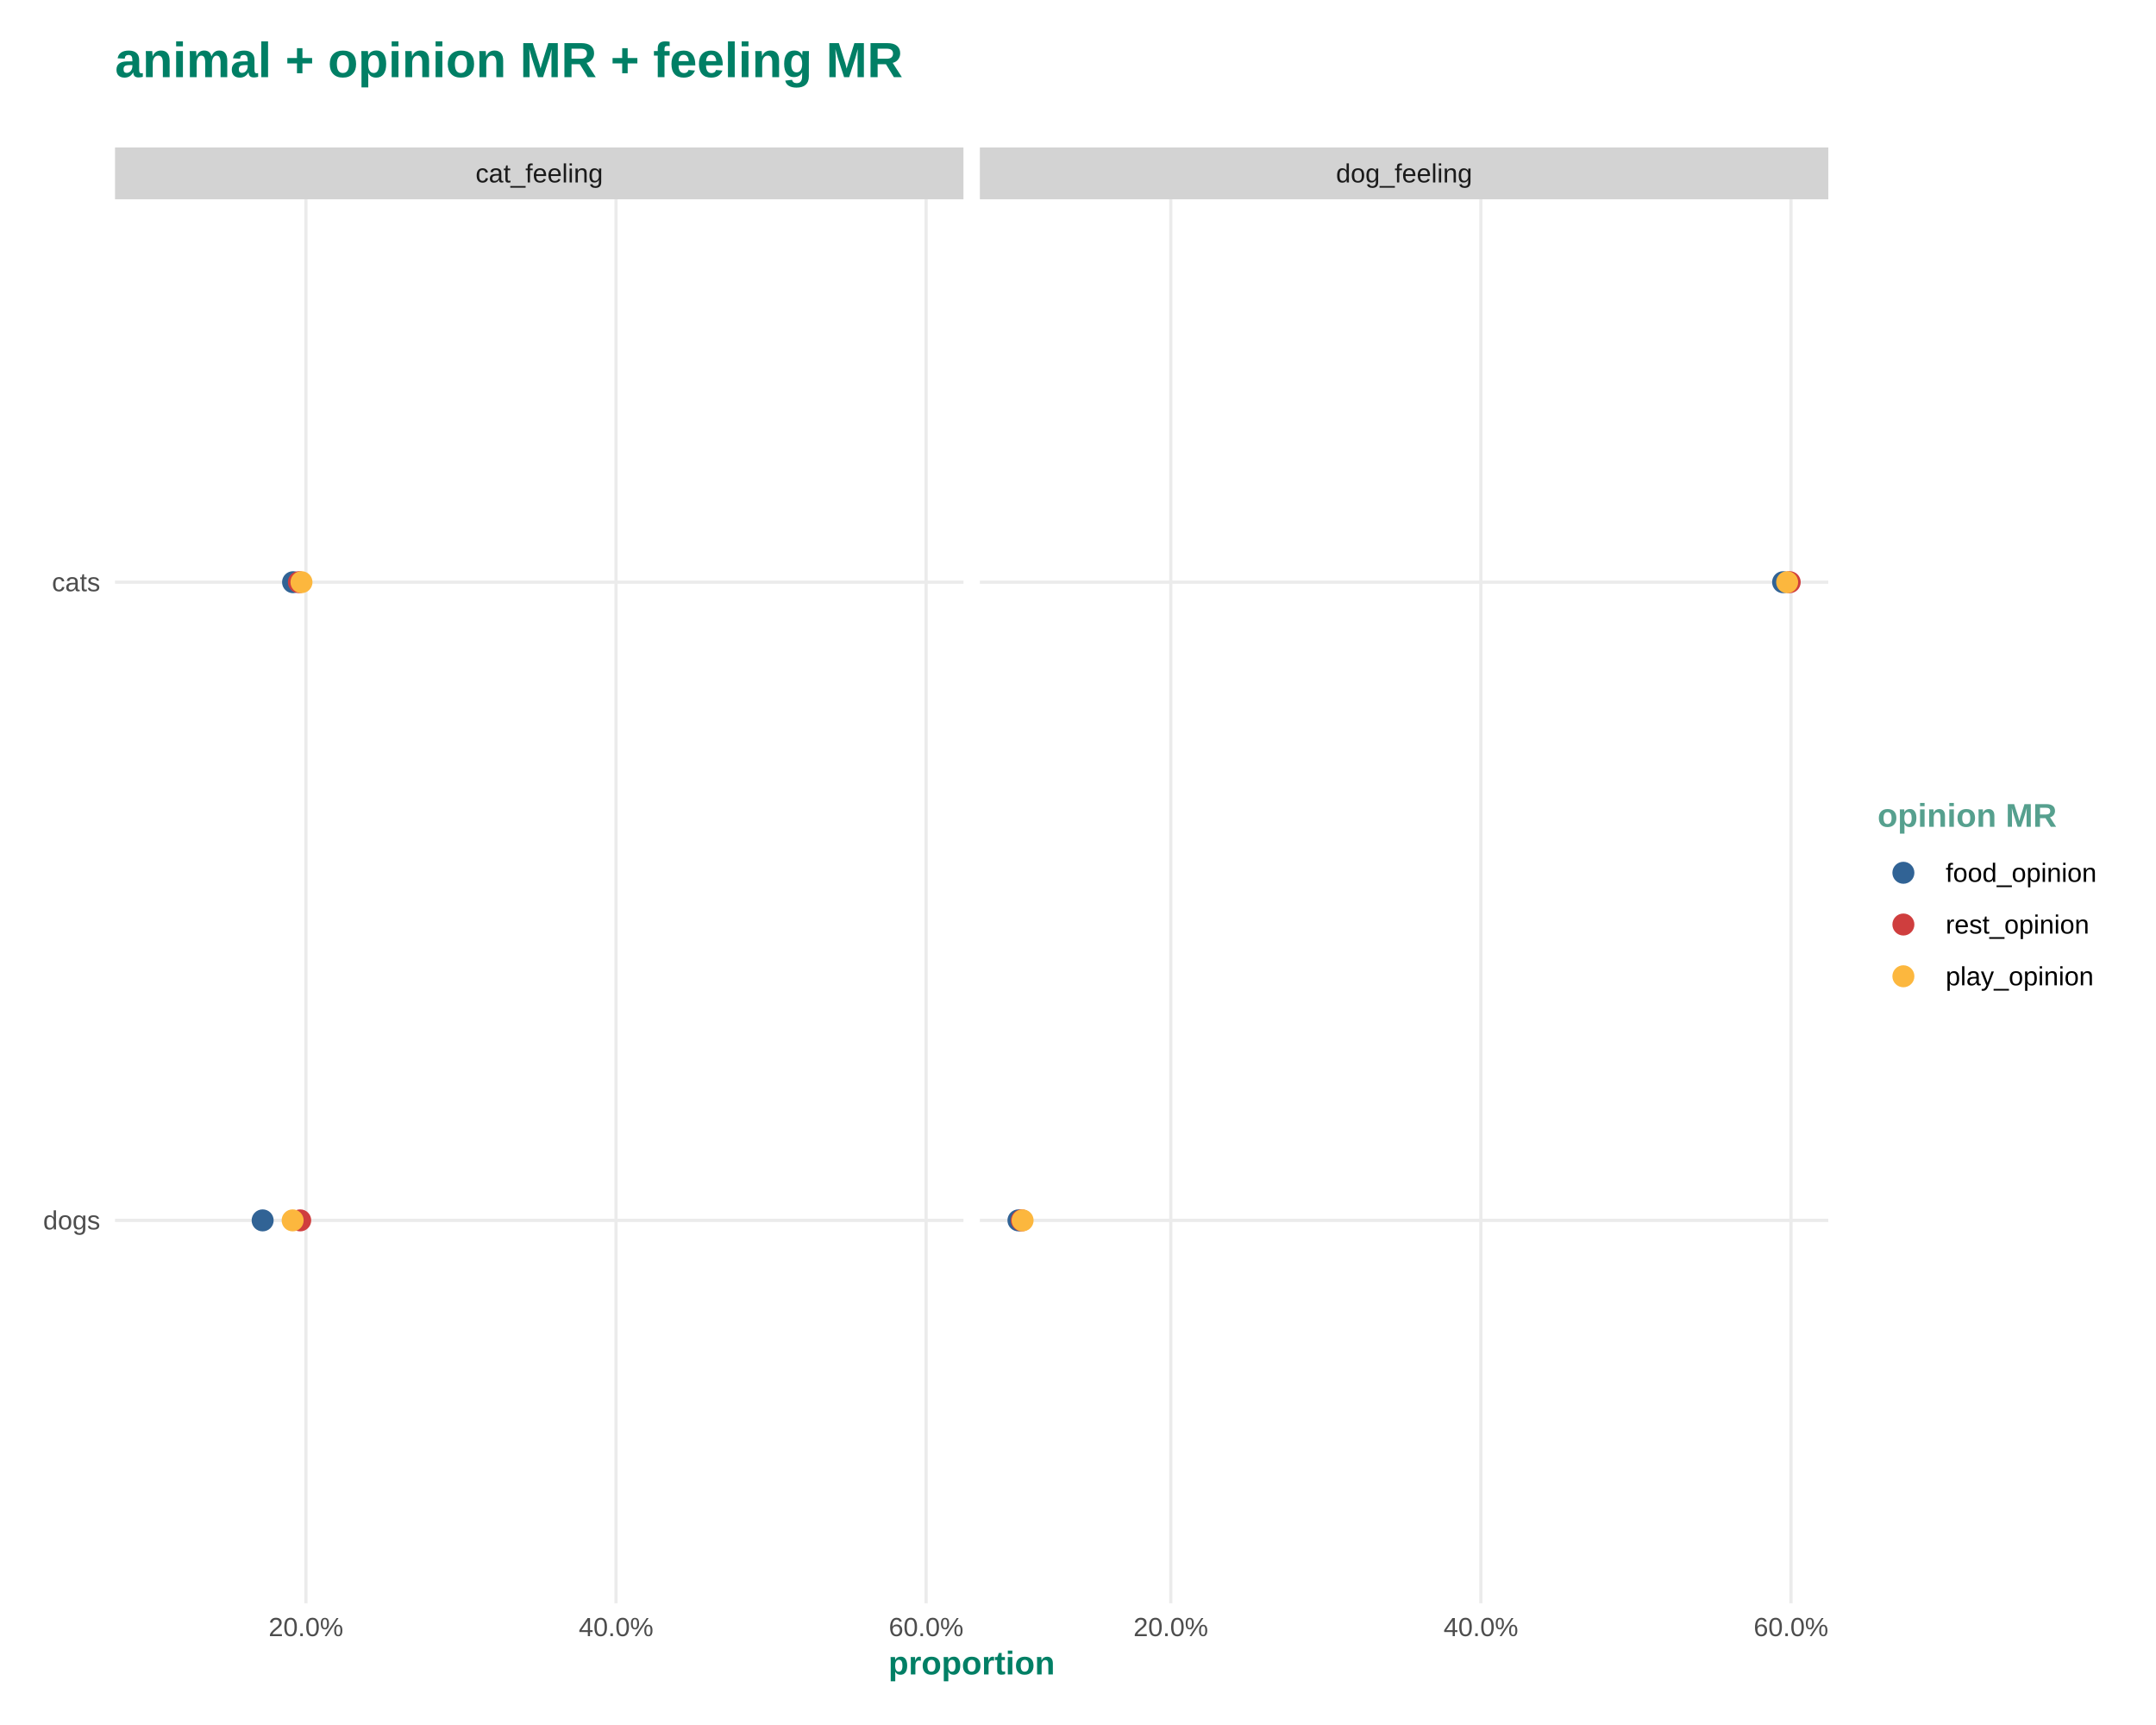
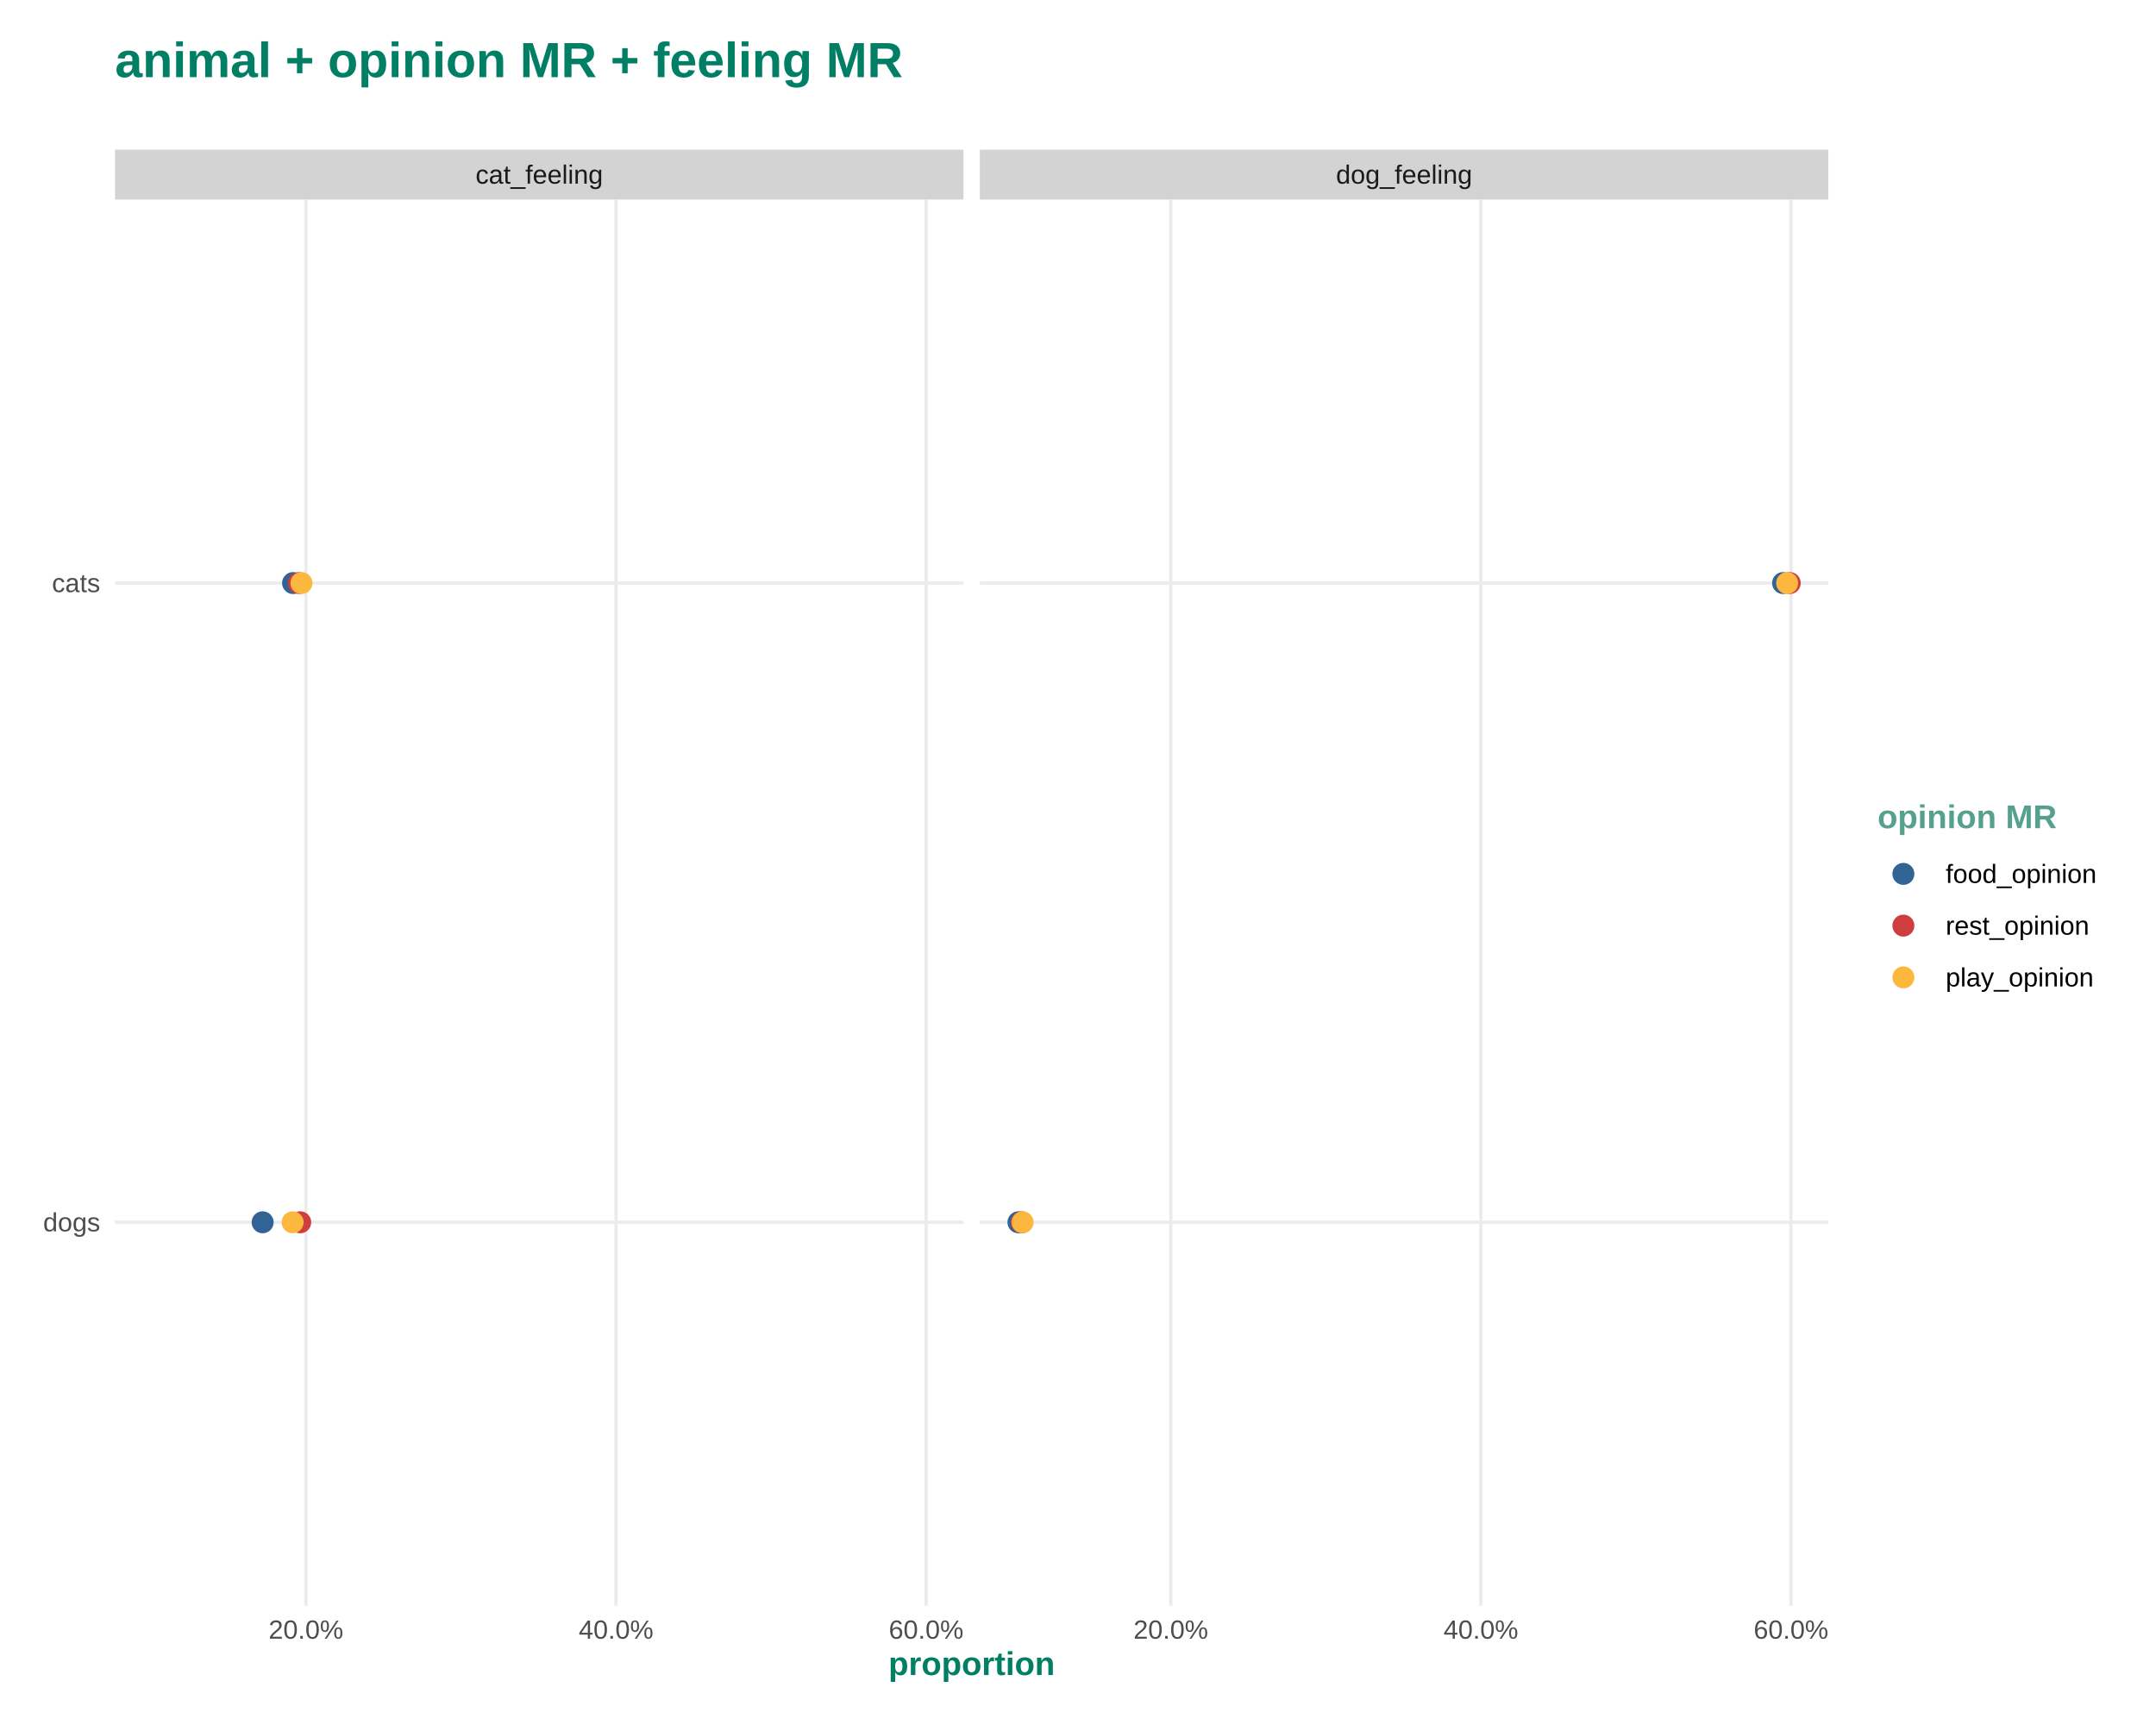
<svg xmlns="http://www.w3.org/2000/svg" viewBox="0 0 720.00 576.00">
  <defs>
    <style type="text/css">
    line, polyline, polygon, path, rect, circle {
      fill: none;
      stroke: #000000;
      stroke-linecap: round;
      stroke-linejoin: round;
      stroke-miterlimit: 10.00;
    }
  </style>
  </defs>
  <rect width="100%" height="100%" style="stroke: none; fill: #FFFFFF;" />
  <defs>
-     <clipPath id="cpMzguNDF8MzIxLjc1fDUzNS4zNXw2Ni41NQ==">
-       <rect x="38.41" y="66.55" width="283.34" height="468.80" />
+     <clipPath id="cpMzguNDF8MzIxLjc1fDUzNi4yMXw2Ni42Mw==">
+       <rect x="38.41" y="66.63" width="283.34" height="469.58" />
    </clipPath>
  </defs>
-   <polyline points="38.41,407.50 321.75,407.50 " style="stroke-width: 1.07; stroke: #EBEBEB; stroke-linecap: butt;" clip-path="url(#cpMzguNDF8MzIxLjc1fDUzNS4zNXw2Ni41NQ==)" />
-   <polyline points="38.41,194.40 321.75,194.40 " style="stroke-width: 1.07; stroke: #EBEBEB; stroke-linecap: butt;" clip-path="url(#cpMzguNDF8MzIxLjc1fDUzNS4zNXw2Ni41NQ==)" />
-   <polyline points="102.17,535.35 102.17,66.55 " style="stroke-width: 1.07; stroke: #EBEBEB; stroke-linecap: butt;" clip-path="url(#cpMzguNDF8MzIxLjc1fDUzNS4zNXw2Ni41NQ==)" />
-   <polyline points="205.72,535.35 205.72,66.55 " style="stroke-width: 1.07; stroke: #EBEBEB; stroke-linecap: butt;" clip-path="url(#cpMzguNDF8MzIxLjc1fDUzNS4zNXw2Ni41NQ==)" />
-   <polyline points="309.28,535.35 309.28,66.55 " style="stroke-width: 1.07; stroke: #EBEBEB; stroke-linecap: butt;" clip-path="url(#cpMzguNDF8MzIxLjc1fDUzNS4zNXw2Ni41NQ==)" />
-   <circle cx="97.87" cy="194.40" r="2.49pt" style="stroke-width: 0.71; stroke: #316395; fill: #316395;" clip-path="url(#cpMzguNDF8MzIxLjc1fDUzNS4zNXw2Ni41NQ==)" />
-   <circle cx="87.71" cy="407.50" r="2.49pt" style="stroke-width: 0.71; stroke: #316395; fill: #316395;" clip-path="url(#cpMzguNDF8MzIxLjc1fDUzNS4zNXw2Ni41NQ==)" />
-   <circle cx="99.81" cy="194.40" r="2.49pt" style="stroke-width: 0.71; stroke: #CF3E3E; fill: #CF3E3E;" clip-path="url(#cpMzguNDF8MzIxLjc1fDUzNS4zNXw2Ni41NQ==)" />
-   <circle cx="100.26" cy="407.50" r="2.49pt" style="stroke-width: 0.71; stroke: #CF3E3E; fill: #CF3E3E;" clip-path="url(#cpMzguNDF8MzIxLjc1fDUzNS4zNXw2Ni41NQ==)" />
-   <circle cx="100.68" cy="194.40" r="2.49pt" style="stroke-width: 0.71; stroke: #FCB73E; fill: #FCB73E;" clip-path="url(#cpMzguNDF8MzIxLjc1fDUzNS4zNXw2Ni41NQ==)" />
-   <circle cx="97.73" cy="407.50" r="2.49pt" style="stroke-width: 0.71; stroke: #FCB73E; fill: #FCB73E;" clip-path="url(#cpMzguNDF8MzIxLjc1fDUzNS4zNXw2Ni41NQ==)" />
+   <polyline points="38.41,408.14 321.75,408.14 " style="stroke-width: 1.07; stroke: #EBEBEB; stroke-linecap: butt;" clip-path="url(#cpMzguNDF8MzIxLjc1fDUzNi4yMXw2Ni42Mw==)" />
+   <polyline points="38.41,194.69 321.75,194.69 " style="stroke-width: 1.07; stroke: #EBEBEB; stroke-linecap: butt;" clip-path="url(#cpMzguNDF8MzIxLjc1fDUzNi4yMXw2Ni42Mw==)" />
+   <polyline points="102.17,536.21 102.17,66.63 " style="stroke-width: 1.07; stroke: #EBEBEB; stroke-linecap: butt;" clip-path="url(#cpMzguNDF8MzIxLjc1fDUzNi4yMXw2Ni42Mw==)" />
+   <polyline points="205.72,536.21 205.72,66.63 " style="stroke-width: 1.07; stroke: #EBEBEB; stroke-linecap: butt;" clip-path="url(#cpMzguNDF8MzIxLjc1fDUzNi4yMXw2Ni42Mw==)" />
+   <polyline points="309.28,536.21 309.28,66.63 " style="stroke-width: 1.07; stroke: #EBEBEB; stroke-linecap: butt;" clip-path="url(#cpMzguNDF8MzIxLjc1fDUzNi4yMXw2Ni42Mw==)" />
+   <circle cx="97.87" cy="194.69" r="2.49pt" style="stroke-width: 0.71; stroke: #316395; fill: #316395;" clip-path="url(#cpMzguNDF8MzIxLjc1fDUzNi4yMXw2Ni42Mw==)" />
+   <circle cx="87.71" cy="408.14" r="2.49pt" style="stroke-width: 0.71; stroke: #316395; fill: #316395;" clip-path="url(#cpMzguNDF8MzIxLjc1fDUzNi4yMXw2Ni42Mw==)" />
+   <circle cx="99.81" cy="194.69" r="2.49pt" style="stroke-width: 0.71; stroke: #CF3E3E; fill: #CF3E3E;" clip-path="url(#cpMzguNDF8MzIxLjc1fDUzNi4yMXw2Ni42Mw==)" />
+   <circle cx="100.26" cy="408.14" r="2.49pt" style="stroke-width: 0.71; stroke: #CF3E3E; fill: #CF3E3E;" clip-path="url(#cpMzguNDF8MzIxLjc1fDUzNi4yMXw2Ni42Mw==)" />
+   <circle cx="100.68" cy="194.69" r="2.49pt" style="stroke-width: 0.71; stroke: #FCB73E; fill: #FCB73E;" clip-path="url(#cpMzguNDF8MzIxLjc1fDUzNi4yMXw2Ni42Mw==)" />
+   <circle cx="97.73" cy="408.14" r="2.49pt" style="stroke-width: 0.71; stroke: #FCB73E; fill: #FCB73E;" clip-path="url(#cpMzguNDF8MzIxLjc1fDUzNi4yMXw2Ni42Mw==)" />
  <defs>
    <clipPath id="cpMC4wMHw3MjAuMDB8NTc2LjAwfDAuMDA=">
      <rect x="0.00" y="0.00" width="720.00" height="576.00" />
    </clipPath>
  </defs>
  <defs>
-     <clipPath id="cpMzI3LjIzfDYxMC41Nnw1MzUuMzV8NjYuNTU=">
-       <rect x="327.23" y="66.55" width="283.34" height="468.80" />
+     <clipPath id="cpMzI3LjIzfDYxMC41Nnw1MzYuMjF8NjYuNjM=">
+       <rect x="327.23" y="66.63" width="283.34" height="469.58" />
    </clipPath>
  </defs>
-   <polyline points="327.23,407.50 610.56,407.50 " style="stroke-width: 1.07; stroke: #EBEBEB; stroke-linecap: butt;" clip-path="url(#cpMzI3LjIzfDYxMC41Nnw1MzUuMzV8NjYuNTU=)" />
-   <polyline points="327.23,194.40 610.56,194.40 " style="stroke-width: 1.07; stroke: #EBEBEB; stroke-linecap: butt;" clip-path="url(#cpMzI3LjIzfDYxMC41Nnw1MzUuMzV8NjYuNTU=)" />
-   <polyline points="390.99,535.35 390.99,66.55 " style="stroke-width: 1.07; stroke: #EBEBEB; stroke-linecap: butt;" clip-path="url(#cpMzI3LjIzfDYxMC41Nnw1MzUuMzV8NjYuNTU=)" />
-   <polyline points="494.54,535.35 494.54,66.55 " style="stroke-width: 1.07; stroke: #EBEBEB; stroke-linecap: butt;" clip-path="url(#cpMzI3LjIzfDYxMC41Nnw1MzUuMzV8NjYuNTU=)" />
-   <polyline points="598.10,535.35 598.10,66.55 " style="stroke-width: 1.07; stroke: #EBEBEB; stroke-linecap: butt;" clip-path="url(#cpMzI3LjIzfDYxMC41Nnw1MzUuMzV8NjYuNTU=)" />
-   <circle cx="595.47" cy="194.40" r="2.49pt" style="stroke-width: 0.71; stroke: #316395; fill: #316395;" clip-path="url(#cpMzI3LjIzfDYxMC41Nnw1MzUuMzV8NjYuNTU=)" />
-   <circle cx="340.11" cy="407.50" r="2.49pt" style="stroke-width: 0.71; stroke: #316395; fill: #316395;" clip-path="url(#cpMzI3LjIzfDYxMC41Nnw1MzUuMzV8NjYuNTU=)" />
-   <circle cx="597.68" cy="194.40" r="2.49pt" style="stroke-width: 0.71; stroke: #CF3E3E; fill: #CF3E3E;" clip-path="url(#cpMzI3LjIzfDYxMC41Nnw1MzUuMzV8NjYuNTU=)" />
-   <circle cx="341.18" cy="407.50" r="2.49pt" style="stroke-width: 0.71; stroke: #CF3E3E; fill: #CF3E3E;" clip-path="url(#cpMzI3LjIzfDYxMC41Nnw1MzUuMzV8NjYuNTU=)" />
-   <circle cx="596.82" cy="194.40" r="2.49pt" style="stroke-width: 0.71; stroke: #FCB73E; fill: #FCB73E;" clip-path="url(#cpMzI3LjIzfDYxMC41Nnw1MzUuMzV8NjYuNTU=)" />
-   <circle cx="341.50" cy="407.50" r="2.49pt" style="stroke-width: 0.71; stroke: #FCB73E; fill: #FCB73E;" clip-path="url(#cpMzI3LjIzfDYxMC41Nnw1MzUuMzV8NjYuNTU=)" />
+   <polyline points="327.23,408.14 610.56,408.14 " style="stroke-width: 1.07; stroke: #EBEBEB; stroke-linecap: butt;" clip-path="url(#cpMzI3LjIzfDYxMC41Nnw1MzYuMjF8NjYuNjM=)" />
+   <polyline points="327.23,194.69 610.56,194.69 " style="stroke-width: 1.07; stroke: #EBEBEB; stroke-linecap: butt;" clip-path="url(#cpMzI3LjIzfDYxMC41Nnw1MzYuMjF8NjYuNjM=)" />
+   <polyline points="390.99,536.21 390.99,66.63 " style="stroke-width: 1.07; stroke: #EBEBEB; stroke-linecap: butt;" clip-path="url(#cpMzI3LjIzfDYxMC41Nnw1MzYuMjF8NjYuNjM=)" />
+   <polyline points="494.54,536.21 494.54,66.63 " style="stroke-width: 1.07; stroke: #EBEBEB; stroke-linecap: butt;" clip-path="url(#cpMzI3LjIzfDYxMC41Nnw1MzYuMjF8NjYuNjM=)" />
+   <polyline points="598.10,536.21 598.10,66.63 " style="stroke-width: 1.07; stroke: #EBEBEB; stroke-linecap: butt;" clip-path="url(#cpMzI3LjIzfDYxMC41Nnw1MzYuMjF8NjYuNjM=)" />
+   <circle cx="595.47" cy="194.69" r="2.49pt" style="stroke-width: 0.71; stroke: #316395; fill: #316395;" clip-path="url(#cpMzI3LjIzfDYxMC41Nnw1MzYuMjF8NjYuNjM=)" />
+   <circle cx="340.11" cy="408.14" r="2.49pt" style="stroke-width: 0.71; stroke: #316395; fill: #316395;" clip-path="url(#cpMzI3LjIzfDYxMC41Nnw1MzYuMjF8NjYuNjM=)" />
+   <circle cx="597.68" cy="194.69" r="2.49pt" style="stroke-width: 0.71; stroke: #CF3E3E; fill: #CF3E3E;" clip-path="url(#cpMzI3LjIzfDYxMC41Nnw1MzYuMjF8NjYuNjM=)" />
+   <circle cx="341.18" cy="408.14" r="2.49pt" style="stroke-width: 0.71; stroke: #CF3E3E; fill: #CF3E3E;" clip-path="url(#cpMzI3LjIzfDYxMC41Nnw1MzYuMjF8NjYuNjM=)" />
+   <circle cx="596.82" cy="194.69" r="2.49pt" style="stroke-width: 0.71; stroke: #FCB73E; fill: #FCB73E;" clip-path="url(#cpMzI3LjIzfDYxMC41Nnw1MzYuMjF8NjYuNjM=)" />
+   <circle cx="341.50" cy="408.14" r="2.49pt" style="stroke-width: 0.71; stroke: #FCB73E; fill: #FCB73E;" clip-path="url(#cpMzI3LjIzfDYxMC41Nnw1MzYuMjF8NjYuNjM=)" />
  <defs>
    <clipPath id="cpMC4wMHw3MjAuMDB8NTc2LjAwfDAuMDA=">
      <rect x="0.00" y="0.00" width="720.00" height="576.00" />
    </clipPath>
  </defs>
  <defs>
-     <clipPath id="cpMzguNDF8MzIxLjc1fDY2LjU1fDQ5LjI1">
-       <rect x="38.41" y="49.25" width="283.34" height="17.30" />
+     <clipPath id="cpMzguNDF8MzIxLjc1fDY2LjYzfDQ5Ljk4">
+       <rect x="38.41" y="49.98" width="283.34" height="16.64" />
    </clipPath>
  </defs>
-   <rect x="38.41" y="49.25" width="283.34" height="17.30" style="stroke-width: 1.07; stroke: none; fill: #D3D3D3;" clip-path="url(#cpMzguNDF8MzIxLjc1fDY2LjU1fDQ5LjI1)" />
-   <g clip-path="url(#cpMzguNDF8MzIxLjc1fDY2LjU1fDQ5LjI1)">
-     <text x="158.81" y="60.92" style="font-size: 8.80px; fill: #1A1A1A; font-family: Liberation Sans;" textLength="42.53px" lengthAdjust="spacingAndGlyphs">cat_feeling</text>
+   <rect x="38.41" y="49.98" width="283.34" height="16.64" style="stroke-width: 1.07; stroke: none; fill: #D3D3D3;" clip-path="url(#cpMzguNDF8MzIxLjc1fDY2LjYzfDQ5Ljk4)" />
+   <g clip-path="url(#cpMzguNDF8MzIxLjc1fDY2LjYzfDQ5Ljk4)">
+     <text x="158.81" y="61.33" style="font-size: 8.80px; fill: #1A1A1A; font-family: Liberation Sans;" textLength="42.53px" lengthAdjust="spacingAndGlyphs">cat_feeling</text>
  </g>
  <defs>
    <clipPath id="cpMC4wMHw3MjAuMDB8NTc2LjAwfDAuMDA=">
      <rect x="0.00" y="0.00" width="720.00" height="576.00" />
    </clipPath>
  </defs>
  <defs>
-     <clipPath id="cpMzI3LjIzfDYxMC41Nnw2Ni41NXw0OS4yNQ==">
-       <rect x="327.23" y="49.25" width="283.34" height="17.30" />
+     <clipPath id="cpMzI3LjIzfDYxMC41Nnw2Ni42M3w0OS45OA==">
+       <rect x="327.23" y="49.98" width="283.34" height="16.64" />
    </clipPath>
  </defs>
-   <rect x="327.23" y="49.25" width="283.34" height="17.30" style="stroke-width: 1.07; stroke: none; fill: #D3D3D3;" clip-path="url(#cpMzI3LjIzfDYxMC41Nnw2Ni41NXw0OS4yNQ==)" />
-   <g clip-path="url(#cpMzI3LjIzfDYxMC41Nnw2Ni41NXw0OS4yNQ==)">
-     <text x="446.16" y="60.92" style="font-size: 8.80px; fill: #1A1A1A; font-family: Liberation Sans;" textLength="45.47px" lengthAdjust="spacingAndGlyphs">dog_feeling</text>
+   <rect x="327.23" y="49.98" width="283.34" height="16.64" style="stroke-width: 1.07; stroke: none; fill: #D3D3D3;" clip-path="url(#cpMzI3LjIzfDYxMC41Nnw2Ni42M3w0OS45OA==)" />
+   <g clip-path="url(#cpMzI3LjIzfDYxMC41Nnw2Ni42M3w0OS45OA==)">
+     <text x="446.16" y="61.33" style="font-size: 8.80px; fill: #1A1A1A; font-family: Liberation Sans;" textLength="45.47px" lengthAdjust="spacingAndGlyphs">dog_feeling</text>
  </g>
  <defs>
    <clipPath id="cpMC4wMHw3MjAuMDB8NTc2LjAwfDAuMDA=">
      <rect x="0.00" y="0.00" width="720.00" height="576.00" />
    </clipPath>
  </defs>
  <g clip-path="url(#cpMC4wMHw3MjAuMDB8NTc2LjAwfDAuMDA=)">
-     <text x="89.70" y="546.33" style="font-size: 8.80px; fill: #4D4D4D; font-family: Liberation Sans;" textLength="24.94px" lengthAdjust="spacingAndGlyphs">20.0%</text>
+     <text x="89.70" y="547.19" style="font-size: 8.80px; fill: #4D4D4D; font-family: Liberation Sans;" textLength="24.94px" lengthAdjust="spacingAndGlyphs">20.0%</text>
  </g>
  <g clip-path="url(#cpMC4wMHw3MjAuMDB8NTc2LjAwfDAuMDA=)">
-     <text x="193.26" y="546.33" style="font-size: 8.80px; fill: #4D4D4D; font-family: Liberation Sans;" textLength="24.94px" lengthAdjust="spacingAndGlyphs">40.0%</text>
+     <text x="193.26" y="547.19" style="font-size: 8.80px; fill: #4D4D4D; font-family: Liberation Sans;" textLength="24.94px" lengthAdjust="spacingAndGlyphs">40.0%</text>
  </g>
  <g clip-path="url(#cpMC4wMHw3MjAuMDB8NTc2LjAwfDAuMDA=)">
-     <text x="296.81" y="546.33" style="font-size: 8.80px; fill: #4D4D4D; font-family: Liberation Sans;" textLength="24.94px" lengthAdjust="spacingAndGlyphs">60.0%</text>
+     <text x="296.81" y="547.19" style="font-size: 8.80px; fill: #4D4D4D; font-family: Liberation Sans;" textLength="24.94px" lengthAdjust="spacingAndGlyphs">60.0%</text>
  </g>
  <g clip-path="url(#cpMC4wMHw3MjAuMDB8NTc2LjAwfDAuMDA=)">
-     <text x="378.52" y="546.33" style="font-size: 8.80px; fill: #4D4D4D; font-family: Liberation Sans;" textLength="24.94px" lengthAdjust="spacingAndGlyphs">20.0%</text>
+     <text x="378.52" y="547.19" style="font-size: 8.80px; fill: #4D4D4D; font-family: Liberation Sans;" textLength="24.94px" lengthAdjust="spacingAndGlyphs">20.0%</text>
  </g>
  <g clip-path="url(#cpMC4wMHw3MjAuMDB8NTc2LjAwfDAuMDA=)">
-     <text x="482.07" y="546.33" style="font-size: 8.80px; fill: #4D4D4D; font-family: Liberation Sans;" textLength="24.94px" lengthAdjust="spacingAndGlyphs">40.0%</text>
+     <text x="482.07" y="547.19" style="font-size: 8.80px; fill: #4D4D4D; font-family: Liberation Sans;" textLength="24.94px" lengthAdjust="spacingAndGlyphs">40.0%</text>
  </g>
  <g clip-path="url(#cpMC4wMHw3MjAuMDB8NTc2LjAwfDAuMDA=)">
-     <text x="585.63" y="546.33" style="font-size: 8.80px; fill: #4D4D4D; font-family: Liberation Sans;" textLength="24.94px" lengthAdjust="spacingAndGlyphs">60.0%</text>
+     <text x="585.63" y="547.19" style="font-size: 8.80px; fill: #4D4D4D; font-family: Liberation Sans;" textLength="24.94px" lengthAdjust="spacingAndGlyphs">60.0%</text>
  </g>
  <g clip-path="url(#cpMC4wMHw3MjAuMDB8NTc2LjAwfDAuMDA=)">
-     <text x="14.40" y="410.52" style="font-size: 8.80px; fill: #4D4D4D; font-family: Liberation Sans;" textLength="19.08px" lengthAdjust="spacingAndGlyphs">dogs</text>
+     <text x="14.40" y="411.17" style="font-size: 8.80px; fill: #4D4D4D; font-family: Liberation Sans;" textLength="19.08px" lengthAdjust="spacingAndGlyphs">dogs</text>
  </g>
  <g clip-path="url(#cpMC4wMHw3MjAuMDB8NTc2LjAwfDAuMDA=)">
-     <text x="17.34" y="197.43" style="font-size: 8.80px; fill: #4D4D4D; font-family: Liberation Sans;" textLength="16.14px" lengthAdjust="spacingAndGlyphs">cats</text>
+     <text x="17.34" y="197.72" style="font-size: 8.80px; fill: #4D4D4D; font-family: Liberation Sans;" textLength="16.14px" lengthAdjust="spacingAndGlyphs">cats</text>
  </g>
  <g clip-path="url(#cpMC4wMHw3MjAuMDB8NTc2LjAwfDAuMDA=)">
-     <text x="296.69" y="559.12" style="font-size: 11.00px; font-weight: bold; fill: #007F65; font-family: Liberation Sans;" textLength="55.59px" lengthAdjust="spacingAndGlyphs">proportion</text>
+     <text x="296.69" y="559.32" style="font-size: 11.00px; font-weight: bold; fill: #007F65; font-family: Liberation Sans;" textLength="55.59px" lengthAdjust="spacingAndGlyphs">proportion</text>
  </g>
  <g clip-path="url(#cpMC4wMHw3MjAuMDB8NTc2LjAwfDAuMDA=)">
-     <text x="627.00" y="276.07" style="font-size: 11.00px; font-weight: bold; fill: #56A08E; font-family: Liberation Sans;" textLength="59.88px" lengthAdjust="spacingAndGlyphs">opinion MR</text>
+     <text x="627.00" y="276.54" style="font-size: 11.00px; font-weight: bold; fill: #56A08E; font-family: Liberation Sans;" textLength="59.88px" lengthAdjust="spacingAndGlyphs">opinion MR</text>
  </g>
-   <circle cx="635.64" cy="291.43" r="2.49pt" style="stroke-width: 0.71; stroke: #316395; fill: #316395;" clip-path="url(#cpMC4wMHw3MjAuMDB8NTc2LjAwfDAuMDA=)" />
-   <circle cx="635.64" cy="308.71" r="2.49pt" style="stroke-width: 0.71; stroke: #CF3E3E; fill: #CF3E3E;" clip-path="url(#cpMC4wMHw3MjAuMDB8NTc2LjAwfDAuMDA=)" />
-   <circle cx="635.64" cy="325.99" r="2.49pt" style="stroke-width: 0.71; stroke: #FCB73E; fill: #FCB73E;" clip-path="url(#cpMC4wMHw3MjAuMDB8NTc2LjAwfDAuMDA=)" />
+   <circle cx="635.64" cy="291.80" r="2.49pt" style="stroke-width: 0.71; stroke: #316395; fill: #316395;" clip-path="url(#cpMC4wMHw3MjAuMDB8NTc2LjAwfDAuMDA=)" />
+   <circle cx="635.64" cy="309.08" r="2.49pt" style="stroke-width: 0.71; stroke: #CF3E3E; fill: #CF3E3E;" clip-path="url(#cpMC4wMHw3MjAuMDB8NTc2LjAwfDAuMDA=)" />
+   <circle cx="635.64" cy="326.36" r="2.49pt" style="stroke-width: 0.71; stroke: #FCB73E; fill: #FCB73E;" clip-path="url(#cpMC4wMHw3MjAuMDB8NTc2LjAwfDAuMDA=)" />
  <g clip-path="url(#cpMC4wMHw3MjAuMDB8NTc2LjAwfDAuMDA=)">
-     <text x="649.76" y="294.46" style="font-size: 8.80px; font-family: Liberation Sans;" textLength="50.36px" lengthAdjust="spacingAndGlyphs">food_opinion</text>
+     <text x="649.76" y="294.82" style="font-size: 8.80px; font-family: Liberation Sans;" textLength="50.36px" lengthAdjust="spacingAndGlyphs">food_opinion</text>
  </g>
  <g clip-path="url(#cpMC4wMHw3MjAuMDB8NTc2LjAwfDAuMDA=)">
-     <text x="649.76" y="311.74" style="font-size: 8.80px; font-family: Liberation Sans;" textLength="47.91px" lengthAdjust="spacingAndGlyphs">rest_opinion</text>
+     <text x="649.76" y="312.10" style="font-size: 8.80px; font-family: Liberation Sans;" textLength="47.91px" lengthAdjust="spacingAndGlyphs">rest_opinion</text>
  </g>
  <g clip-path="url(#cpMC4wMHw3MjAuMDB8NTc2LjAwfDAuMDA=)">
-     <text x="649.76" y="329.02" style="font-size: 8.80px; font-family: Liberation Sans;" textLength="49.39px" lengthAdjust="spacingAndGlyphs">play_opinion</text>
+     <text x="649.76" y="329.38" style="font-size: 8.80px; font-family: Liberation Sans;" textLength="49.39px" lengthAdjust="spacingAndGlyphs">play_opinion</text>
  </g>
  <g clip-path="url(#cpMC4wMHw3MjAuMDB8NTc2LjAwfDAuMDA=)">
    <text x="38.41" y="25.76" style="font-size: 16.50px; font-weight: bold; fill: #007F65; font-family: Liberation Sans;" textLength="263.05px" lengthAdjust="spacingAndGlyphs">animal + opinion MR + feeling MR</text>
  </g>
</svg>
